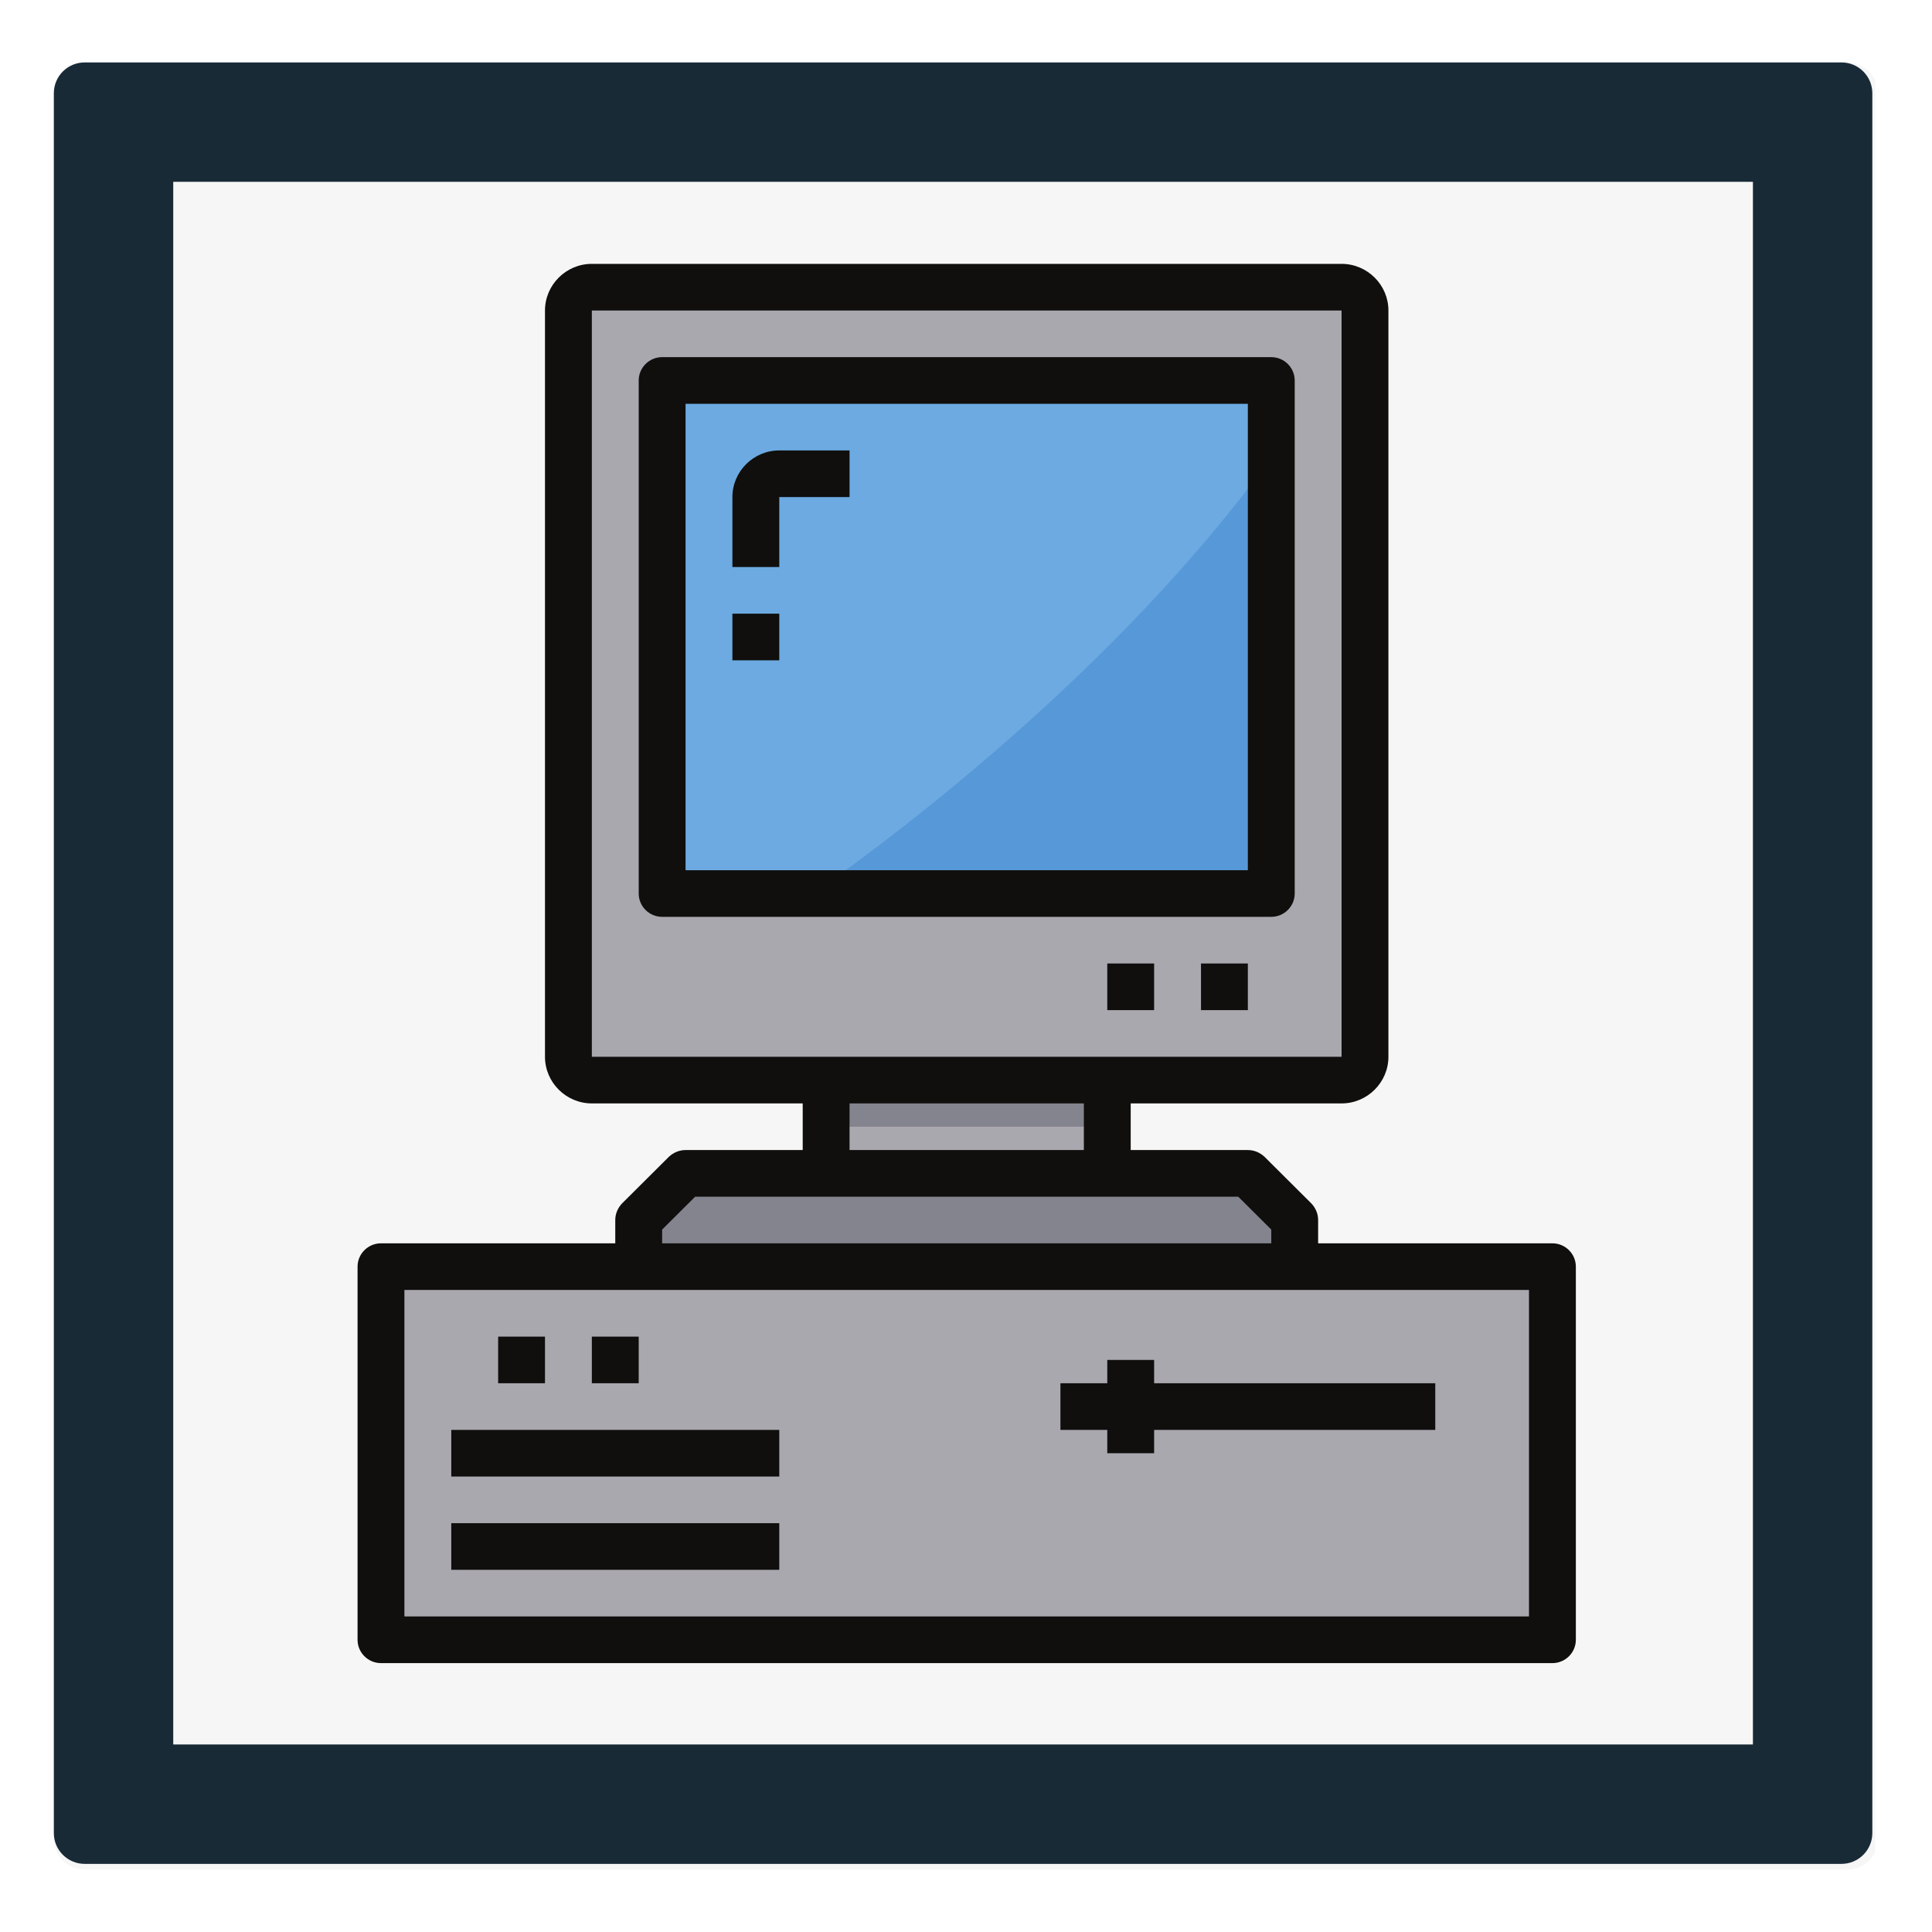
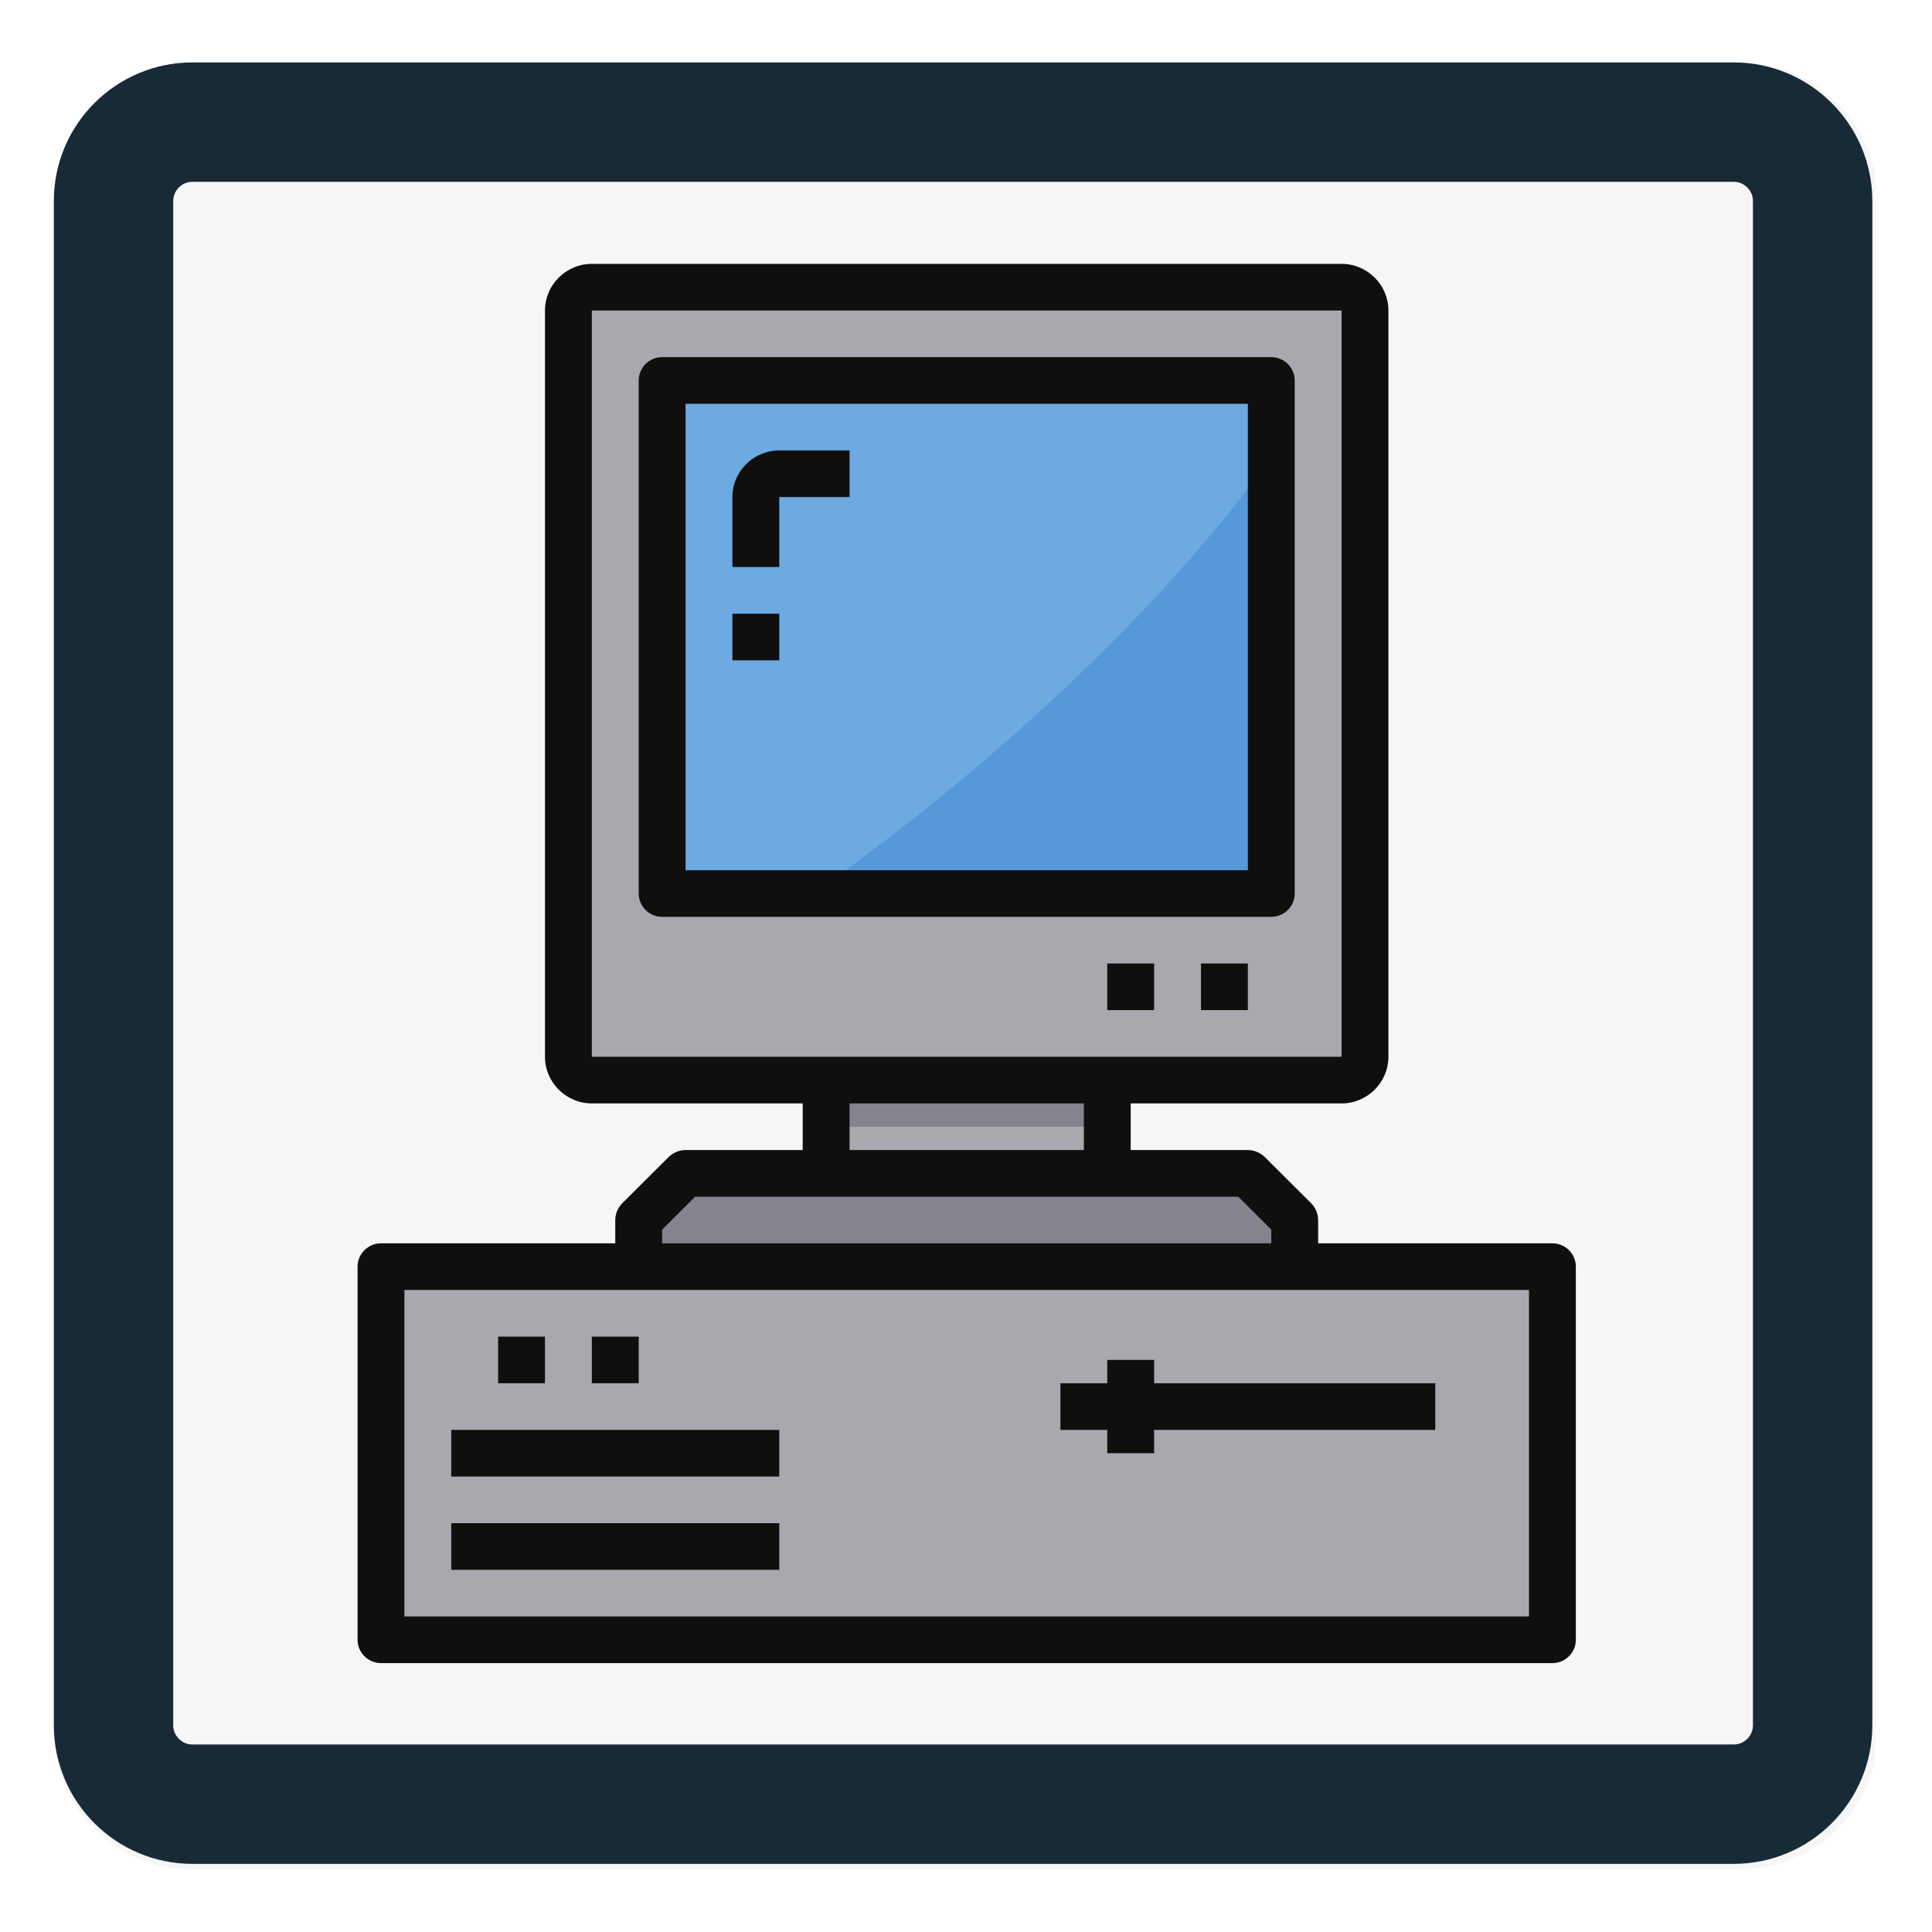
<svg xmlns="http://www.w3.org/2000/svg" width="500" zoomAndPan="magnify" viewBox="0 0 375 375" height="500" preserveAspectRatio="xMidYMid meet" version="1.2">
  <defs>
-     <clipPath id="128eb0533a">
+     <clipPath id="0102bf0c76">
      <path d="M 10.449 12.109 L 364 12.109 L 364 362.891 L 10.449 362.891 Z M 10.449 12.109 " />
    </clipPath>
-     <clipPath id="8a8ddbe5e0">
-       <path d="M 16.449 12.109 L 358.551 12.109 C 360.141 12.109 361.668 12.742 362.793 13.867 C 363.918 14.992 364.551 16.52 364.551 18.109 L 364.551 356.891 C 364.551 358.48 363.918 360.008 362.793 361.133 C 361.668 362.258 360.141 362.891 358.551 362.891 L 16.449 362.891 C 14.859 362.891 13.332 362.258 12.207 361.133 C 11.082 360.008 10.449 358.48 10.449 356.891 L 10.449 18.109 C 10.449 16.52 11.082 14.992 12.207 13.867 C 13.332 12.742 14.859 12.109 16.449 12.109 Z M 16.449 12.109 " />
+     <clipPath id="1f9bceb6af">
+       <path d="M 37.449 12.109 L 337.551 12.109 C 352.461 12.109 364.551 24.199 364.551 39.109 L 364.551 335.891 C 364.551 350.801 352.461 362.891 337.551 362.891 L 37.449 362.891 C 22.539 362.891 10.449 350.801 10.449 335.891 L 10.449 39.109 C 10.449 24.199 22.539 12.109 37.449 12.109 Z M 37.449 12.109 " />
    </clipPath>
-     <clipPath id="5518165d25">
+     <clipPath id="ab396b838c">
      <path d="M 10.449 12.117 L 364 12.117 L 364 361.785 L 10.449 361.785 Z M 10.449 12.117 " />
    </clipPath>
-     <clipPath id="2ee29f0e46">
-       <path d="M 16.43 12.117 L 357.438 12.117 C 359.023 12.117 360.543 12.75 361.664 13.871 C 362.785 14.992 363.418 16.512 363.418 18.102 L 363.418 355.797 C 363.418 357.383 362.785 358.902 361.664 360.023 C 360.543 361.145 359.023 361.777 357.438 361.777 L 16.43 361.777 C 14.844 361.777 13.324 361.145 12.199 360.023 C 11.078 358.902 10.449 357.383 10.449 355.797 L 10.449 18.102 C 10.449 16.512 11.078 14.992 12.199 13.871 C 13.324 12.75 14.844 12.117 16.43 12.117 Z M 16.43 12.117 " />
+     <clipPath id="c33e3b17df">
+       <path d="M 37.363 12.117 L 336.504 12.117 C 351.367 12.117 363.418 24.168 363.418 39.031 L 363.418 334.863 C 363.418 349.727 351.367 361.777 336.504 361.777 L 37.363 361.777 C 22.5 361.777 10.449 349.727 10.449 334.863 L 10.449 39.031 C 10.449 24.168 22.5 12.117 37.363 12.117 Z M 37.363 12.117 " />
    </clipPath>
-     <clipPath id="a14f5b49a9">
+     <clipPath id="b914a82f60">
      <path d="M 69.402 51.168 L 305.871 51.168 L 305.871 322.855 L 69.402 322.855 Z M 69.402 51.168 " />
    </clipPath>
  </defs>
-   <g id="bc277fab60">
-     <g clip-rule="nonzero" clip-path="url(#128eb0533a)">
-       <g clip-rule="nonzero" clip-path="url(#8a8ddbe5e0)">
+   <g id="2100623d28">
+     <g clip-rule="nonzero" clip-path="url(#0102bf0c76)">
+       <g clip-rule="nonzero" clip-path="url(#1f9bceb6af)">
        <path style=" stroke:none;fill-rule:nonzero;fill:#f6f6f6;fill-opacity:1;" d="M 10.449 12.109 L 363.969 12.109 L 363.969 362.891 L 10.449 362.891 Z M 10.449 12.109 " />
      </g>
    </g>
-     <g clip-rule="nonzero" clip-path="url(#5518165d25)">
-       <g clip-rule="nonzero" clip-path="url(#2ee29f0e46)">
-         <path style="fill:none;stroke-width:18.484;stroke-linecap:butt;stroke-linejoin:miter;stroke:#192a37;stroke-opacity:1;stroke-miterlimit:4;" d="M 2.385 -0.001 L 138.366 -0.001 C 138.998 -0.001 139.604 0.252 140.051 0.699 C 140.498 1.146 140.751 1.752 140.751 2.386 L 140.751 137.046 C 140.751 137.678 140.498 138.284 140.051 138.731 C 139.604 139.178 138.998 139.43 138.366 139.43 L 2.385 139.43 C 1.752 139.43 1.146 139.178 0.698 138.731 C 0.251 138.284 0 137.678 0 137.046 L 0 2.386 C 0 1.752 0.251 1.146 0.698 0.699 C 1.146 0.252 1.752 -0.001 2.385 -0.001 Z M 2.385 -0.001 " transform="matrix(2.507761,0,0,2.507761,10.44916,12.11904)" />
+     <g clip-rule="nonzero" clip-path="url(#ab396b838c)">
+       <g clip-rule="nonzero" clip-path="url(#c33e3b17df)">
+         <path style="fill:none;stroke-width:18.484;stroke-linecap:butt;stroke-linejoin:miter;stroke:#192a37;stroke-opacity:1;stroke-miterlimit:4;" d="M 10.732 -0.001 L 130.018 -0.001 C 135.945 -0.001 140.751 4.805 140.751 10.732 L 140.751 128.698 C 140.751 134.625 135.945 139.43 130.018 139.43 L 10.732 139.43 C 4.805 139.43 0 134.625 0 128.698 L 0 10.732 C 0 4.805 4.805 -0.001 10.732 -0.001 Z M 10.732 -0.001 " transform="matrix(2.507761,0,0,2.507761,10.44916,12.11904)" />
      </g>
    </g>
    <path style=" stroke:none;fill-rule:nonzero;fill:#aaa8af;fill-opacity:1;" d="M 264.945 60.27 L 264.945 205.117 C 264.945 207.609 262.902 209.645 260.398 209.645 L 114.875 209.645 C 112.371 209.645 110.328 207.609 110.328 205.117 L 110.328 60.27 C 110.328 57.777 112.371 55.742 114.875 55.742 L 260.398 55.742 C 262.902 55.742 264.945 57.777 264.945 60.27 " />
    <path style=" stroke:none;fill-rule:nonzero;fill:#aaa8af;fill-opacity:1;" d="M 73.949 318.281 L 73.949 245.855 L 301.324 245.855 L 301.324 318.281 L 73.949 318.281 " />
    <path style=" stroke:none;fill-rule:nonzero;fill:#aaa8af;fill-opacity:1;" d="M 214.922 209.645 L 214.922 227.75 L 160.352 227.75 L 160.352 209.645 L 214.922 209.645 " />
    <path style=" stroke:none;fill-rule:nonzero;fill:#84848e;fill-opacity:1;" d="M 251.301 236.805 L 251.301 245.855 L 123.973 245.855 L 123.973 236.805 L 133.066 227.75 L 242.207 227.75 L 251.301 236.805 " />
    <path style=" stroke:none;fill-rule:nonzero;fill:#6caae1;fill-opacity:1;" d="M 246.754 73.848 L 246.754 173.434 L 128.52 173.434 L 128.52 73.848 L 246.754 73.848 " />
    <path style=" stroke:none;fill-rule:nonzero;fill:#5798d8;fill-opacity:1;" d="M 246.754 88.789 L 246.754 173.434 L 157.848 173.434 C 174.172 161.973 217.195 129.617 246.754 88.789 " />
    <path style=" stroke:none;fill-rule:nonzero;fill:#84848e;fill-opacity:1;" d="M 160.352 209.645 L 160.352 218.695 L 214.922 218.695 L 214.922 209.645 L 160.352 209.645 " />
-     <g clip-rule="nonzero" clip-path="url(#a14f5b49a9)">
+     <g clip-rule="nonzero" clip-path="url(#b914a82f60)">
      <path style=" stroke:none;fill-rule:nonzero;fill:#100f0d;fill-opacity:1;" d="M 296.777 313.754 L 78.496 313.754 L 78.496 250.383 L 296.777 250.383 Z M 128.52 238.66 L 134.93 232.277 L 240.344 232.277 L 246.754 238.66 L 246.754 241.328 L 128.52 241.328 Z M 210.375 214.172 L 210.375 223.223 L 164.898 223.223 L 164.898 214.172 Z M 114.875 205.117 L 114.875 60.27 L 260.398 60.27 L 260.398 205.117 Z M 301.324 241.328 L 255.848 241.328 L 255.848 236.805 C 255.848 235.582 255.352 234.453 254.535 233.586 L 245.441 224.531 C 244.57 223.719 243.434 223.223 242.207 223.223 L 219.469 223.223 L 219.469 214.172 L 260.398 214.172 C 265.406 214.172 269.492 210.086 269.492 205.117 L 269.492 60.27 C 269.492 55.301 265.406 51.215 260.398 51.215 L 114.875 51.215 C 109.867 51.215 105.781 55.301 105.781 60.27 L 105.781 205.117 C 105.781 210.086 109.867 214.172 114.875 214.172 L 155.805 214.172 L 155.805 223.223 L 133.066 223.223 C 131.84 223.223 130.703 223.719 129.832 224.531 L 120.738 233.586 C 119.922 234.453 119.422 235.582 119.422 236.805 L 119.422 241.328 L 73.949 241.328 C 71.445 241.328 69.402 243.363 69.402 245.855 L 69.402 318.281 C 69.402 320.773 71.445 322.809 73.949 322.809 L 301.324 322.809 C 303.828 322.809 305.871 320.773 305.871 318.281 L 305.871 245.855 C 305.871 243.363 303.828 241.328 301.324 241.328 " />
    </g>
    <path style=" stroke:none;fill-rule:nonzero;fill:#100f0d;fill-opacity:1;" d="M 242.207 168.906 L 133.066 168.906 L 133.066 78.375 L 242.207 78.375 Z M 251.301 173.434 L 251.301 73.848 C 251.301 71.355 249.258 69.32 246.754 69.32 L 128.52 69.32 C 126.016 69.32 123.973 71.355 123.973 73.848 L 123.973 173.434 C 123.973 175.926 126.016 177.957 128.52 177.957 L 246.754 177.957 C 249.258 177.957 251.301 175.926 251.301 173.434 " />
    <path style=" stroke:none;fill-rule:nonzero;fill:#100f0d;fill-opacity:1;" d="M 233.113 196.066 L 242.207 196.066 L 242.207 187.012 L 233.113 187.012 L 233.113 196.066 " />
    <path style=" stroke:none;fill-rule:nonzero;fill:#100f0d;fill-opacity:1;" d="M 214.922 196.066 L 224.016 196.066 L 224.016 187.012 L 214.922 187.012 L 214.922 196.066 " />
    <path style=" stroke:none;fill-rule:nonzero;fill:#100f0d;fill-opacity:1;" d="M 151.258 96.48 L 164.898 96.48 L 164.898 87.43 L 151.258 87.43 C 146.246 87.43 142.16 91.496 142.16 96.48 L 142.16 110.062 L 151.258 110.062 L 151.258 96.48 " />
    <path style=" stroke:none;fill-rule:nonzero;fill:#100f0d;fill-opacity:1;" d="M 151.258 119.113 L 142.16 119.113 L 142.16 128.168 L 151.258 128.168 L 151.258 119.113 " />
    <path style=" stroke:none;fill-rule:nonzero;fill:#100f0d;fill-opacity:1;" d="M 224.016 263.961 L 214.922 263.961 L 214.922 268.488 L 205.828 268.488 L 205.828 277.543 L 214.922 277.543 L 214.922 282.07 L 224.016 282.07 L 224.016 277.543 L 278.586 277.543 L 278.586 268.488 L 224.016 268.488 L 224.016 263.961 " />
    <path style=" stroke:none;fill-rule:nonzero;fill:#100f0d;fill-opacity:1;" d="M 105.781 259.438 L 96.688 259.438 L 96.688 268.488 L 105.781 268.488 L 105.781 259.438 " />
    <path style=" stroke:none;fill-rule:nonzero;fill:#100f0d;fill-opacity:1;" d="M 123.973 259.438 L 114.875 259.438 L 114.875 268.488 L 123.973 268.488 L 123.973 259.438 " />
    <path style=" stroke:none;fill-rule:nonzero;fill:#100f0d;fill-opacity:1;" d="M 87.59 286.594 L 151.258 286.594 L 151.258 277.543 L 87.59 277.543 L 87.59 286.594 " />
    <path style=" stroke:none;fill-rule:nonzero;fill:#100f0d;fill-opacity:1;" d="M 87.59 304.699 L 151.258 304.699 L 151.258 295.648 L 87.59 295.648 L 87.59 304.699 " />
  </g>
</svg>
